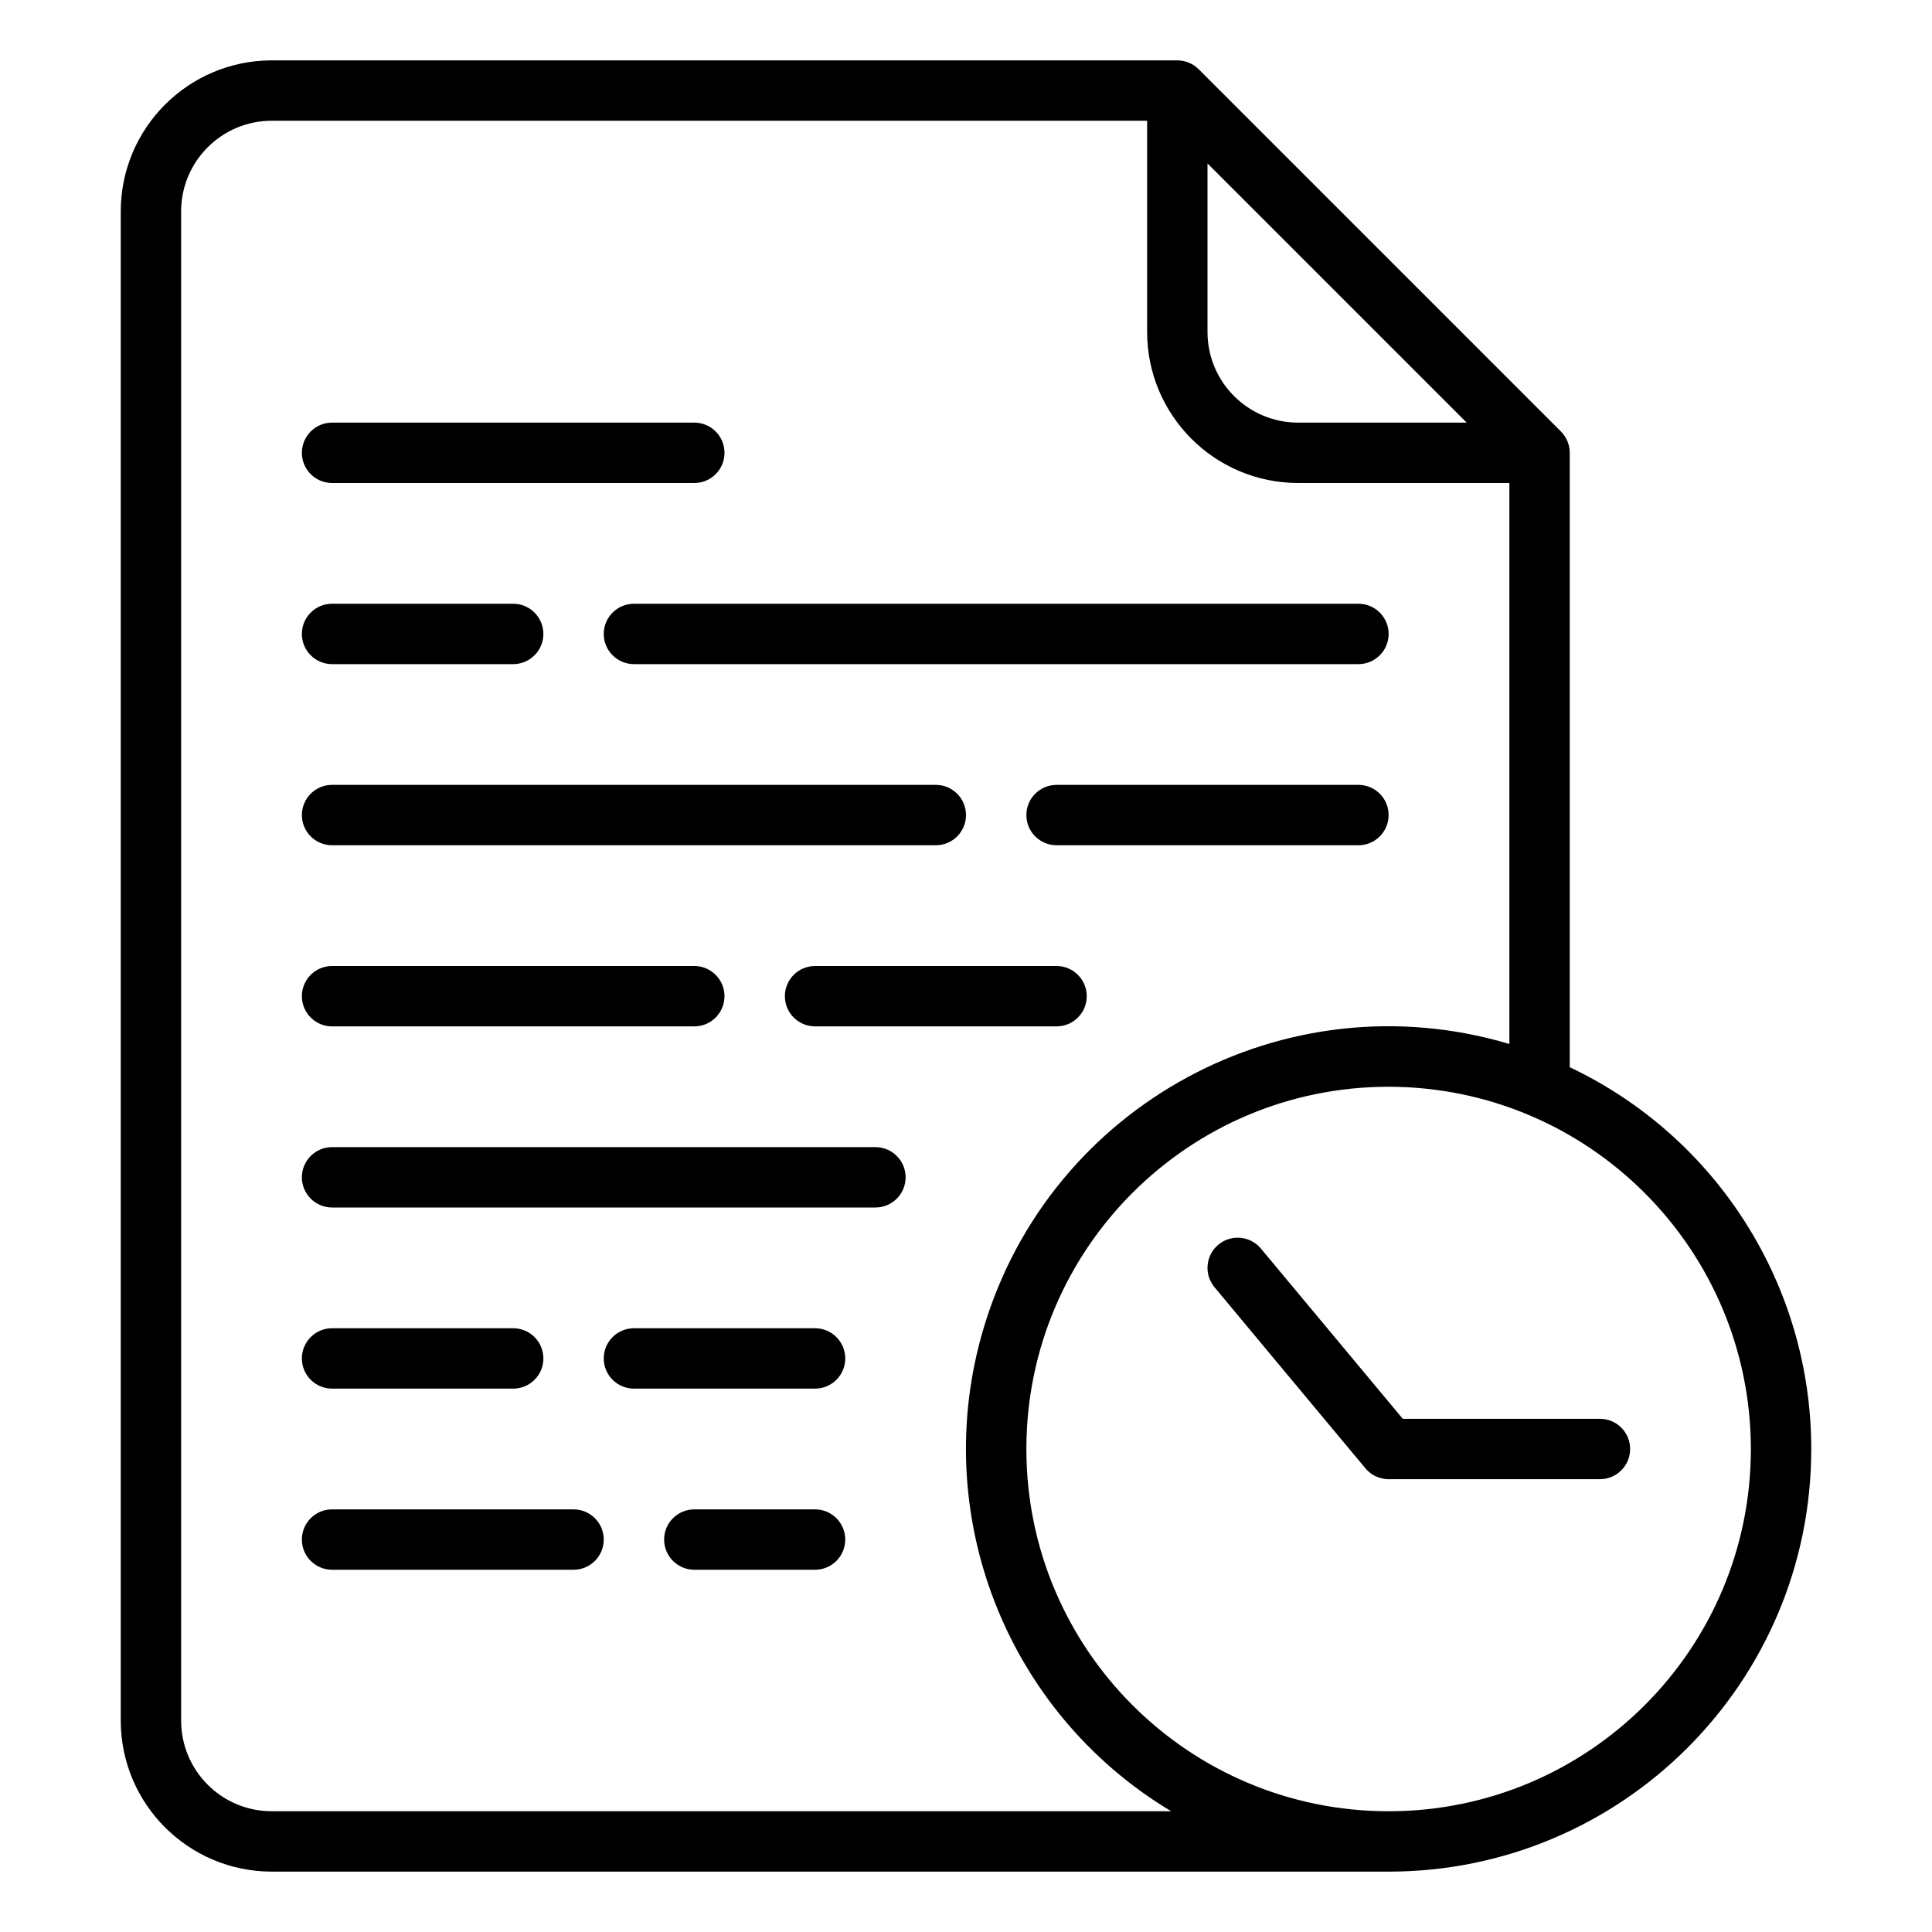
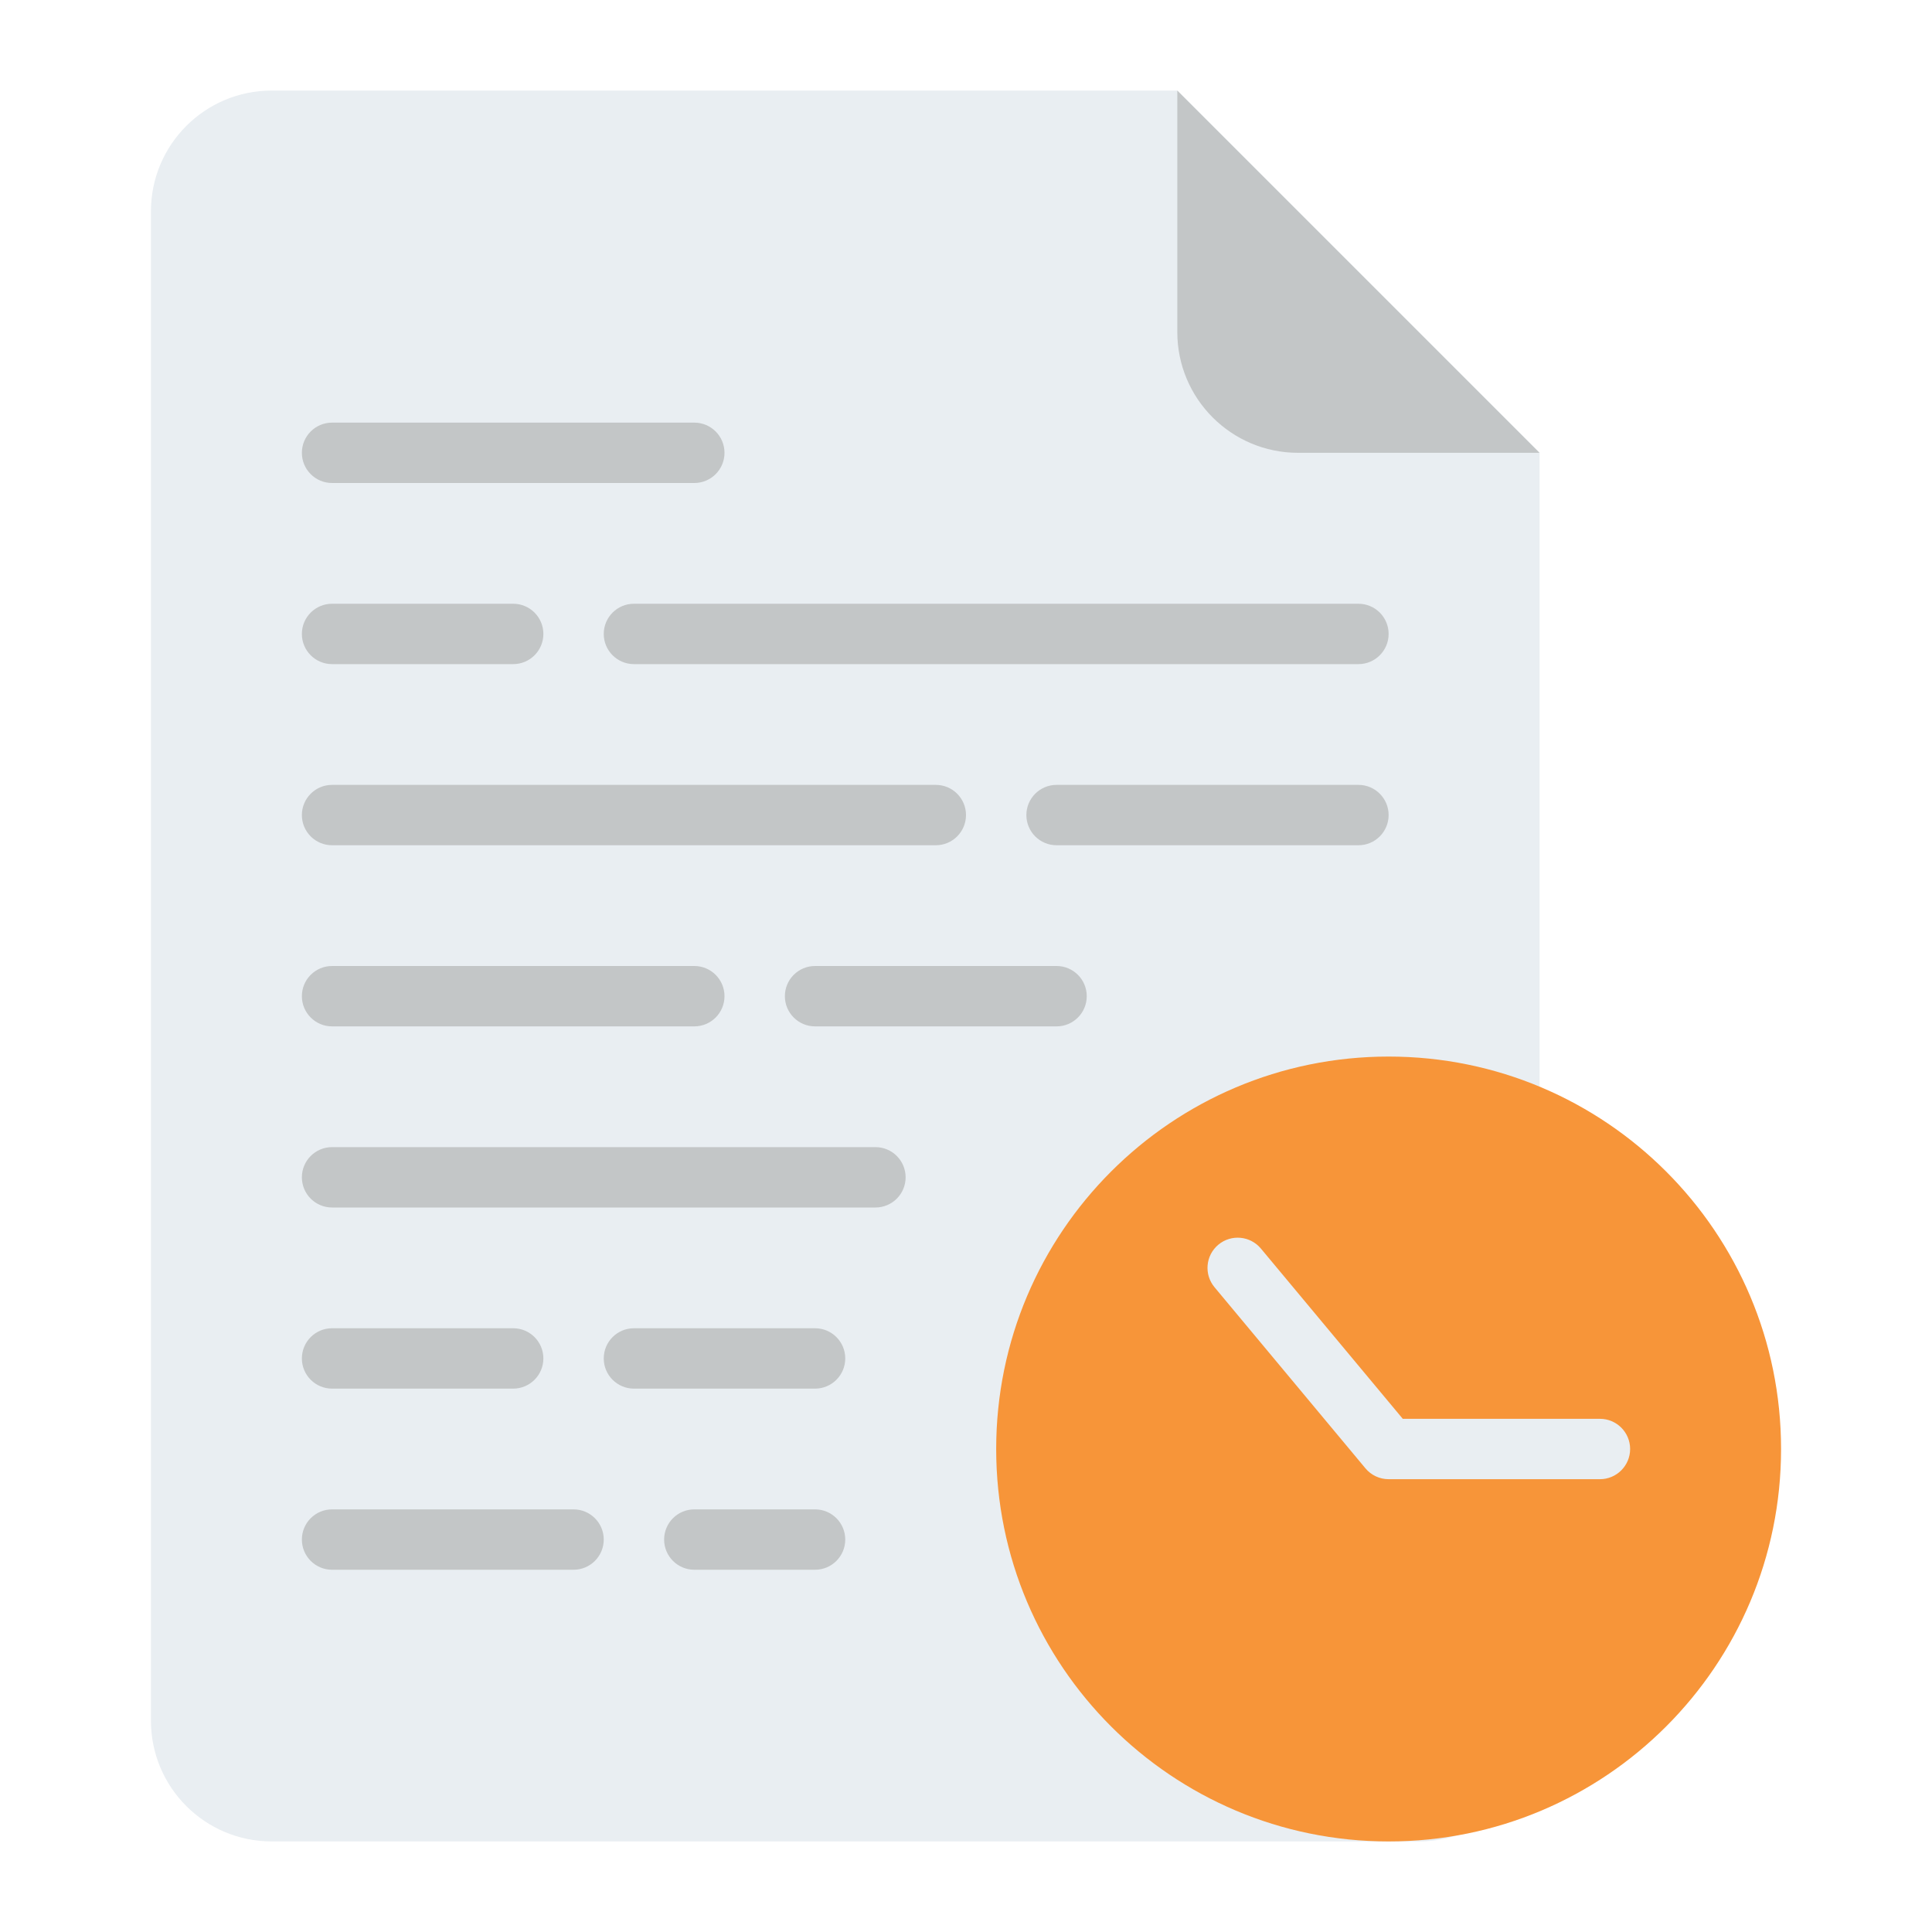
- <svg xmlns="http://www.w3.org/2000/svg" id="Outline" enable-background="new 0 0 512 512" height="512" viewBox="0 0 512 512" width="512">
-   <g>
-     <path d="m32 456c.025 22.081 17.919 39.975 40 40h296c61.851.006 111.996-50.129 112.002-111.98.004-43.264-24.912-82.66-64.002-101.199v-162.821c0-2.122-.843-4.157-2.343-5.657l-96-96c-1.5-1.5-3.535-2.343-5.657-2.343h-240c-22.081.025-39.975 17.919-40 40zm432-72c0 53.019-42.981 96-96 96s-96-42.981-96-96 42.981-96 96-96c52.995.06 95.94 43.005 96 96zm-144-340.687 68.687 68.687h-44.687c-13.249-.015-23.985-10.751-24-24zm-272 12.687c.015-13.248 10.752-23.985 24-24h232v56c.025 22.081 17.919 39.975 40 40h56v148.666c-59.265-17.683-121.643 16.025-139.327 75.289-14.627 49.023 5.828 101.725 49.696 128.045h-238.369c-13.248-.015-23.985-10.752-24-24z" />
-     <path d="m160 168c0 4.418 3.582 8 8 8h192c4.418 0 8-3.582 8-8s-3.582-8-8-8h-192c-4.418 0-8 3.582-8 8z" />
-     <path d="m88 224h160c4.418 0 8-3.582 8-8s-3.582-8-8-8h-160c-4.418 0-8 3.582-8 8s3.582 8 8 8z" />
-     <path d="m280 256h-64c-4.418 0-8 3.582-8 8s3.582 8 8 8h64c4.418 0 8-3.582 8-8s-3.582-8-8-8z" />
-     <path d="m88 320h144c4.418 0 8-3.582 8-8s-3.582-8-8-8h-144c-4.418 0-8 3.582-8 8s3.582 8 8 8z" />
-     <path d="m88 176h48c4.418 0 8-3.582 8-8s-3.582-8-8-8h-48c-4.418 0-8 3.582-8 8s3.582 8 8 8z" />
-     <path d="m360 208h-80c-4.418 0-8 3.582-8 8s3.582 8 8 8h80c4.418 0 8-3.582 8-8s-3.582-8-8-8z" />
-     <path d="m88 272h96c4.418 0 8-3.582 8-8s-3.582-8-8-8h-96c-4.418 0-8 3.582-8 8s3.582 8 8 8z" />
-     <path d="m216 400h-32c-4.418 0-8 3.582-8 8s3.582 8 8 8h32c4.418 0 8-3.582 8-8s-3.582-8-8-8z" />
-     <path d="m88 416h64c4.418 0 8-3.582 8-8s-3.582-8-8-8h-64c-4.418 0-8 3.582-8 8s3.582 8 8 8z" />
-     <path d="m88 368h48c4.418 0 8-3.582 8-8s-3.582-8-8-8h-48c-4.418 0-8 3.582-8 8s3.582 8 8 8z" />
-     <path d="m88 128h96c4.418 0 8-3.582 8-8s-3.582-8-8-8h-96c-4.418 0-8 3.582-8 8s3.582 8 8 8z" />
-     <path d="m216 352h-48c-4.418 0-8 3.582-8 8s3.582 8 8 8h48c4.418 0 8-3.582 8-8s-3.582-8-8-8z" />
-     <path d="m322.879 329.854c-3.395 2.828-3.854 7.873-1.026 11.267 0 0 0 .001.001.001 0 0 30.333 36.449 39.97 47.964.971 1.161 2.556 2.512 5.331 2.87.28.036.563.044.845.044h56c4.418 0 8-3.582 8-8s-3.582-8-8-8h-52.253l-37.6-45.122c-2.828-3.394-7.873-3.853-11.268-1.024z" />
+ <svg xmlns="http://www.w3.org/2000/svg" id="Flat" height="512" viewBox="0 0 512 512" width="512">
+   <path d="m376 488h-304a32 32 0 0 1 -32-32v-400a32 32 0 0 1 32-32h240l96 96v336a32 32 0 0 1 -32 32z" fill="#e9eef2" />
+   <g fill="#c3c6c7">
+     <path d="m408 120h-64a32 32 0 0 1 -32-32v-64z" />
+     <path d="m360 176h-192a8 8 0 0 1 0-16h192a8 8 0 0 1 0 16z" />
+     <path d="m248 224h-160a8 8 0 0 1 0-16h160a8 8 0 0 1 0 16z" />
+     <path d="m280 272h-64a8 8 0 0 1 0-16h64a8 8 0 0 1 0 16z" />
+     <path d="m232 320h-144a8 8 0 0 1 0-16h144a8 8 0 0 1 0 16z" />
+     <path d="m136 176h-48a8 8 0 0 1 0-16h48a8 8 0 0 1 0 16z" />
+     <path d="m360 224h-80a8 8 0 0 1 0-16h80a8 8 0 0 1 0 16z" />
+     <path d="m184 272h-96a8 8 0 0 1 0-16h96a8 8 0 0 1 0 16z" />
+     <path d="m216 416h-32a8 8 0 0 1 0-16h32a8 8 0 0 1 0 16z" />
+     <path d="m152 416h-64a8 8 0 0 1 0-16h64a8 8 0 0 1 0 16z" />
+     <path d="m136 368h-48a8 8 0 0 1 0-16h48a8 8 0 0 1 0 16z" />
+     <path d="m184 128h-96a8 8 0 0 1 0-16h96a8 8 0 0 1 0 16z" />
+     <path d="m216 368h-48a8 8 0 0 1 0-16h48a8 8 0 0 1 0 16z" />
  </g>
+   <circle cx="368" cy="384" fill="#f79539" r="104" />
+   <path d="m424 376h-52.253l-37.6-45.122a8 8 0 0 0 -12.292 10.244l40 48a7.985 7.985 0 0 0 6.145 2.878h56a8 8 0 0 0 0-16z" fill="#e9eef2" />
</svg>
